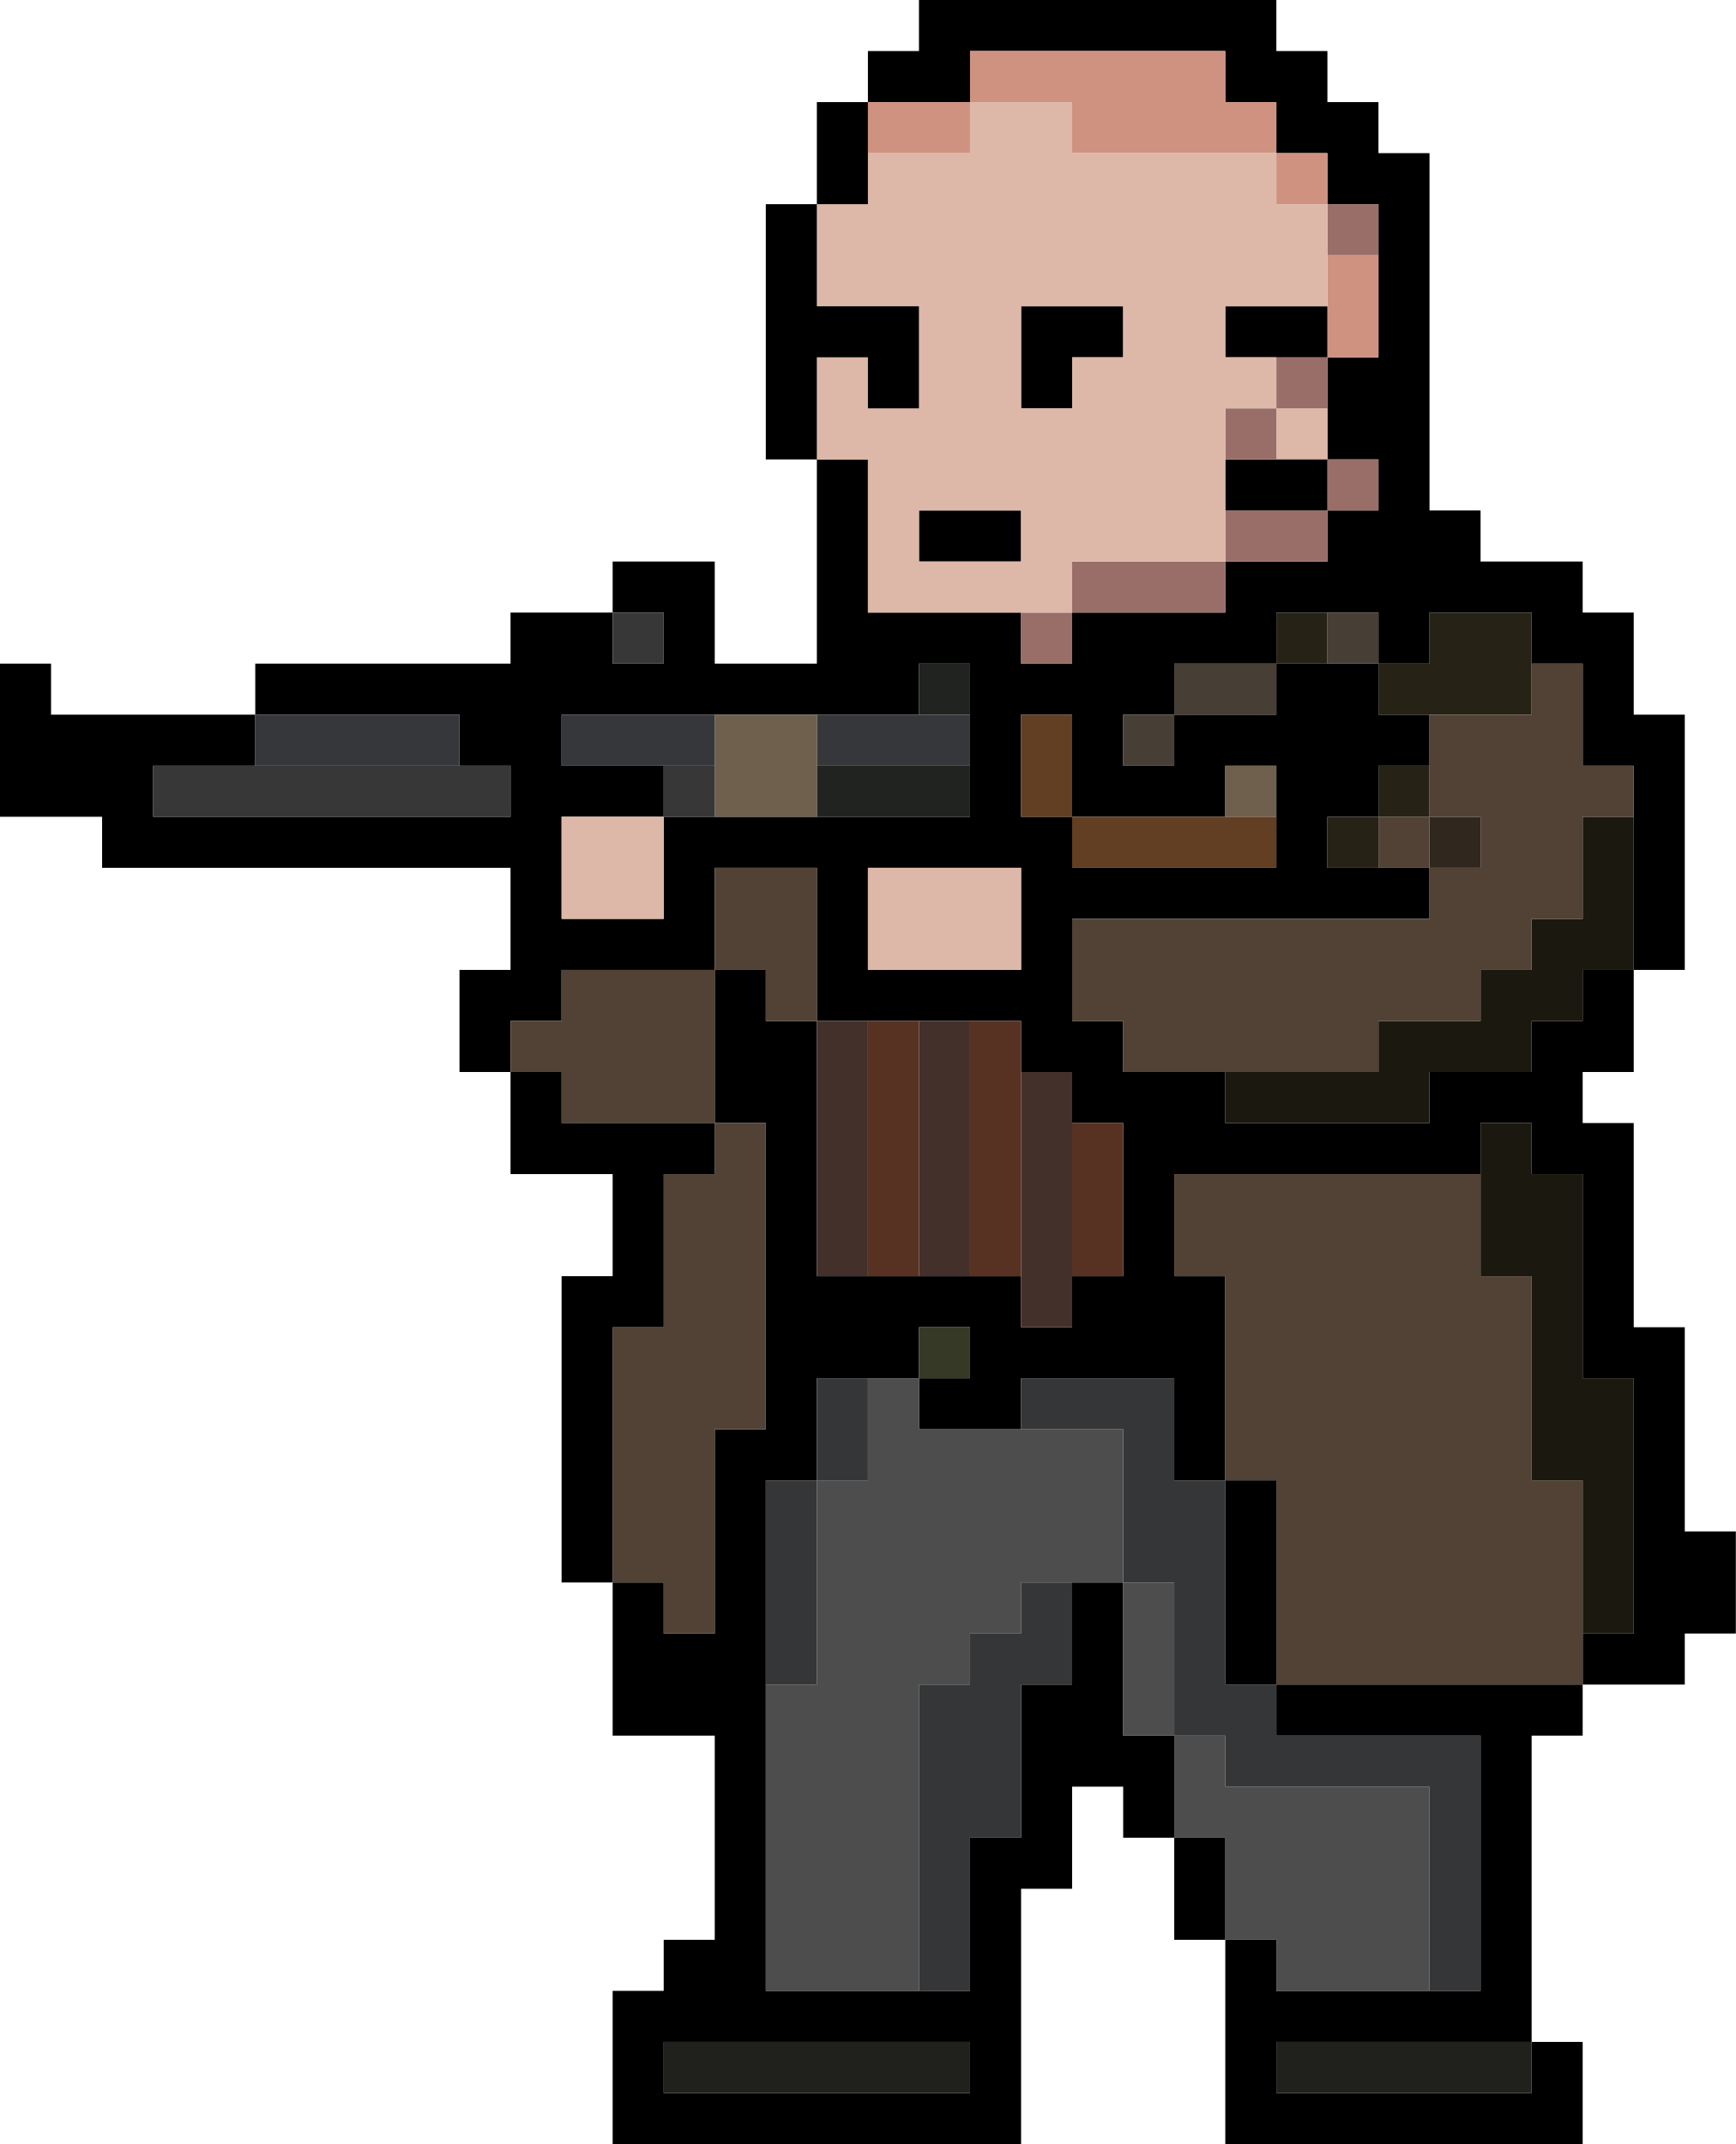
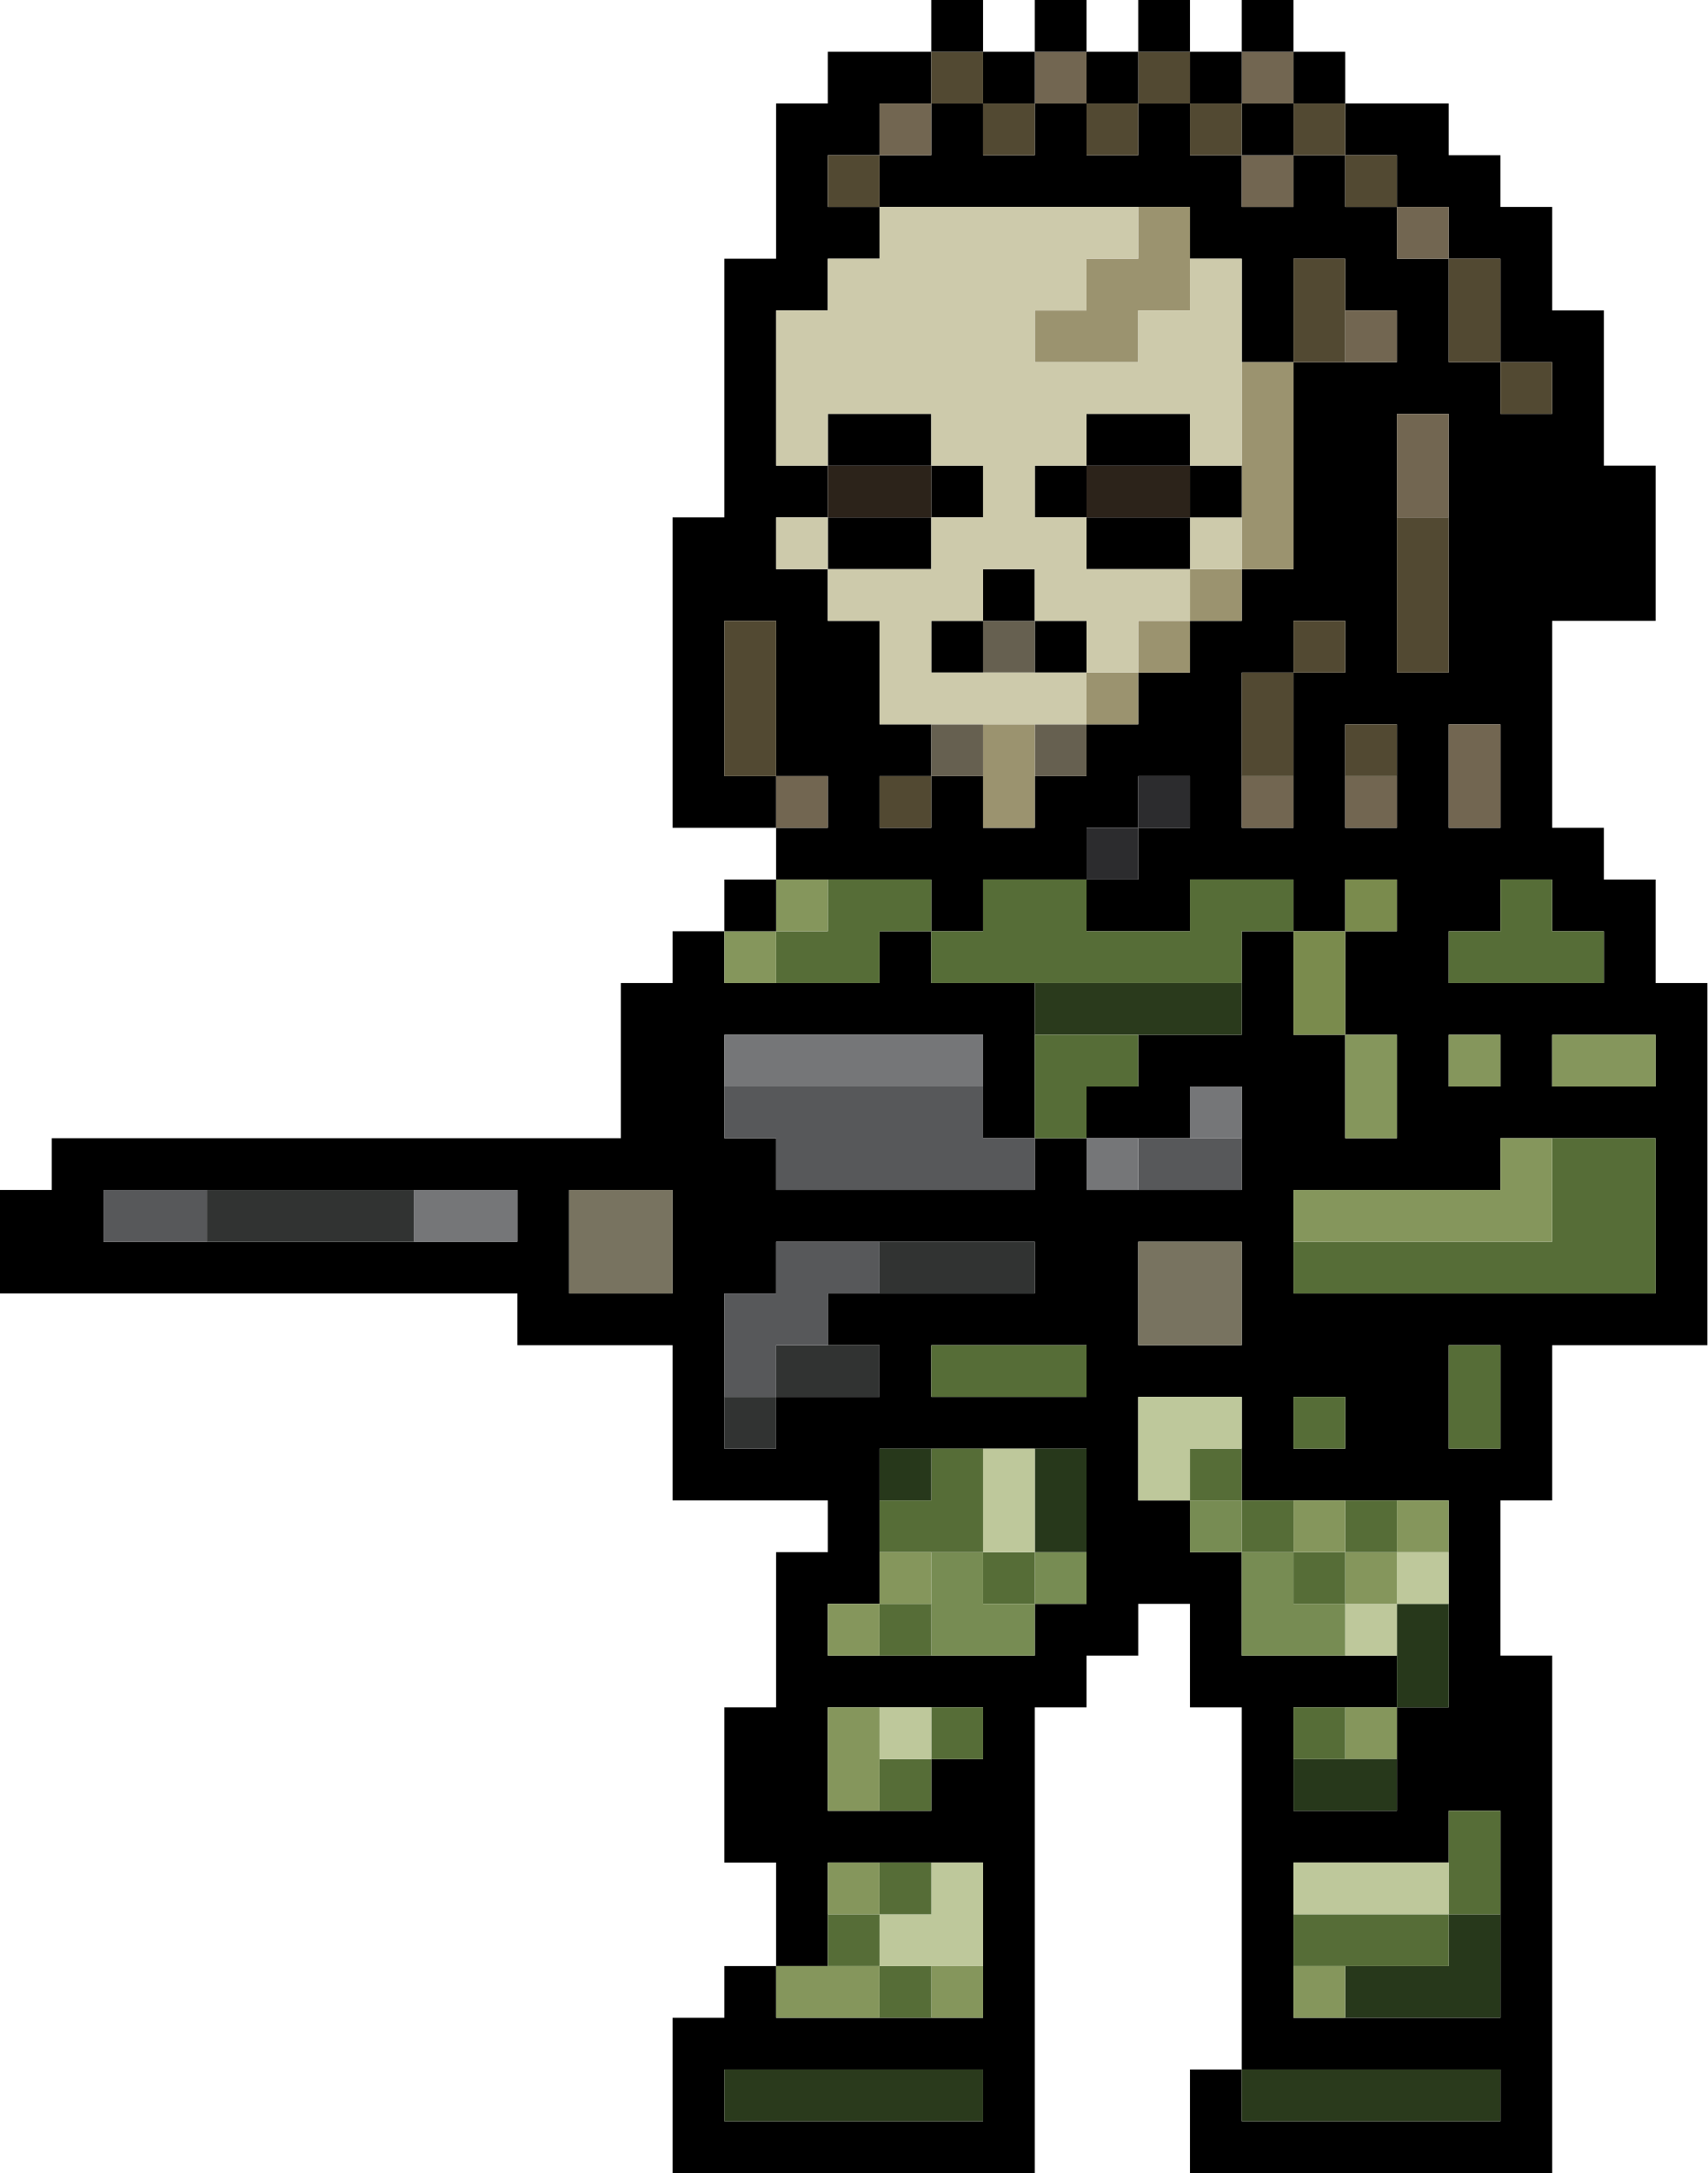
- <svg xmlns="http://www.w3.org/2000/svg" id="Layer_1" viewBox="0 0 68 84">
+ <svg xmlns="http://www.w3.org/2000/svg" id="Layer_1" data-name="Layer 1" viewBox="0 0 66 84">
  <defs>
-     <style>.cls-1{fill:#cf9280;}.cls-2{fill:#473e35;}.cls-3{fill:#514235;}.cls-4{fill:#ddb8a8;}.cls-5{fill:#353638;}.cls-6{fill:#262216;}.cls-7{fill:#996e69;}.cls-8{fill:#44302a;}.cls-9{fill:#573222;}.cls-10{fill:#363926;}.cls-11{fill:#373737;}.cls-12{fill:#6e604d;}.cls-13{fill:#1b180f;}.cls-14{fill:#30271e;}.cls-15{fill:#20211c;}.cls-16{fill:#36373b;}.cls-17{fill:#623e22;}.cls-18{fill:#212320;}.cls-19{fill:#4d4d4d;}</style>
+     <style>
+       .cls-1 {
+         fill: #57585a;
+       }
+ 
+       .cls-2 {
+         fill: #524932;
+       }
+ 
+       .cls-3 {
+         fill: #85965c;
+       }
+ 
+       .cls-4 {
+         fill: #9b936f;
+       }
+ 
+       .cls-5 {
+         fill: #2a3a1c;
+       }
+ 
+       .cls-6 {
+         fill: #2c231a;
+       }
+ 
+       .cls-7 {
+         fill: #666050;
+       }
+ 
+       .cls-8 {
+         fill: #313332;
+       }
+ 
+       .cls-9 {
+         fill: #787360;
+       }
+ 
+       .cls-10 {
+         fill: #bec89b;
+       }
+ 
+       .cls-11 {
+         fill: #726651;
+       }
+ 
+       .cls-12 {
+         fill: #cdcaab;
+       }
+ 
+       .cls-13 {
+         fill: #566d37;
+       }
+ 
+       .cls-14 {
+         fill: #757678;
+       }
+ 
+       .cls-15 {
+         fill: #778c53;
+       }
+ 
+       .cls-16 {
+         fill: #2c2c2e;
+       }
+ 
+       .cls-17 {
+         fill: #7a8b4d;
+       }
+ 
+       .cls-18 {
+         fill: #27381b;
+       }
+     </style>
  </defs>
-   <path d="M66,58v-6h-2v-8h-2v-2h2v-4h-2v2h-2v2h-4v2h-8v-2h-4v-2h-2v-4h14v-2h-4v-2h2v-2h2v-2h-2v-2h-4v2h-4v2h-2v-2h2v-2h4v-2h4v2h2v-2h4v2h2v4h2v8h2v-10h-2v-4h-2v-2h-4v-2h-2V6h-2v-2h-2v-2h-2V0h-14v2h-2v2h4v-2h10v2h2v2h2v2h2v6h-2v4h2v2h-2v2h-4v2h-6v2h-2v-2h-6v-6h-2v8h-4v-4h-4v2h2v2h-2v-2h-4v2h-10v2h8v2h2v2H6v-2h4v-2H2v-2H0v6h4v2h16v4h-2v4h2v-2h2v-2h6v-4h4v6h8v2h2v2h2v6h-2v2h-2v-2h-8v-10h-2v-2h-2v6h2v12h-2v8h-2v-2h-2v6h4v8h-2v2h-2v6h16v-10h2v-4h2v2h2v-4h-2v-6h-2v4h-2v6h-2v6h-8v-20h2v-4h4v-2h2v2h-2v2h4v-2h6v4h2v-8h-2v-4h12v-2h2v2h2v8h2v10h-2v2h4v-2h2v-4h-2v-2ZM42,28v4h6v-2h2v4h-8v-2h-2v-4h2ZM30,32h-4v4h-4v-4h4v-2h-4v-2h14v-2h2v6h-8ZM38,38h-4v-4h6v4h-2ZM32,80h6v2h-12v-2h6Z" />
-   <polygon class="cls-13" points="64 34 64 32 62 32 62 34 62 36 60 36 60 38 58 38 58 40 56 40 54 40 54 42 52 42 50 42 48 42 48 44 50 44 52 44 54 44 56 44 56 42 58 42 60 42 60 40 62 40 62 38 64 38 64 36 64 34" />
-   <polygon class="cls-3" points="62 62 62 60 62 58 60 58 60 56 60 54 60 52 60 50 58 50 58 48 58 46 56 46 54 46 52 46 50 46 48 46 46 46 46 48 46 50 48 50 48 52 48 54 48 56 48 58 50 58 50 60 50 62 50 64 50 66 52 66 54 66 56 66 58 66 60 66 62 66 62 64 62 62" />
-   <polygon class="cls-6" points="60 28 60 26 60 24 58 24 56 24 56 26 54 26 54 28 56 28 58 28 60 28" />
-   <polygon points="58 66 56 66 54 66 52 66 50 66 50 68 52 68 54 68 56 68 58 68 58 70 58 72 58 74 58 76 58 78 56 78 54 78 52 78 50 78 50 76 48 76 48 78 48 80 48 82 48 84 50 84 52 84 54 84 56 84 58 84 60 84 62 84 62 82 62 80 60 80 60 82 58 82 56 82 54 82 52 82 50 82 50 80 52 80 54 80 56 80 58 80 60 80 60 78 60 76 60 74 60 72 60 70 60 68 62 68 62 66 60 66 58 66" />
-   <polygon class="cls-13" points="58 50 60 50 60 52 60 54 60 56 60 58 62 58 62 60 62 62 62 64 64 64 64 62 64 60 64 58 64 56 64 54 62 54 62 52 62 50 62 48 62 46 60 46 60 44 58 44 58 46 58 48 58 50" />
-   <rect class="cls-14" x="56" y="32" width="2" height="2" />
-   <polygon class="cls-15" points="56 80 54 80 52 80 50 80 50 82 52 82 54 82 56 82 58 82 60 82 60 80 58 80 56 80" />
-   <rect class="cls-3" x="54" y="32" width="2" height="2" />
-   <rect class="cls-6" x="54" y="30" width="2" height="2" />
-   <rect class="cls-6" x="52" y="32" width="2" height="2" />
-   <rect class="cls-2" x="52" y="24" width="2" height="2" />
-   <rect class="cls-7" x="52" y="18" width="2" height="2" />
-   <polygon class="cls-1" points="52 12 52 14 54 14 54 12 54 10 52 10 52 12" />
-   <rect class="cls-7" x="52" y="8" width="2" height="2" />
-   <polygon class="cls-3" points="52 42 54 42 54 40 56 40 58 40 58 38 60 38 60 36 62 36 62 34 62 32 64 32 64 30 62 30 62 28 62 26 60 26 60 28 58 28 56 28 56 30 56 32 58 32 58 34 56 34 56 36 54 36 52 36 50 36 48 36 46 36 44 36 42 36 42 38 42 40 44 40 44 42 46 42 48 42 50 42 52 42" />
-   <rect class="cls-6" x="50" y="24" width="2" height="2" />
-   <rect class="cls-4" x="50" y="16" width="2" height="2" />
-   <rect class="cls-7" x="50" y="14" width="2" height="2" />
-   <polygon points="50 12 48 12 48 14 50 14 52 14 52 12 50 12" />
-   <rect class="cls-1" x="50" y="6" width="2" height="2" />
-   <polygon class="cls-19" points="50 78 52 78 54 78 56 78 56 76 56 74 56 72 56 70 54 70 52 70 50 70 48 70 48 68 46 68 46 70 46 72 48 72 48 74 48 76 50 76 50 78" />
-   <rect class="cls-12" x="48" y="30" width="2" height="2" />
-   <polygon class="cls-7" points="48 20 48 22 50 22 52 22 52 20 50 20 48 20" />
-   <polygon points="48 18 48 20 50 20 52 20 52 18 50 18 48 18" />
-   <rect class="cls-7" x="48" y="16" width="2" height="2" />
-   <polygon class="cls-5" points="48 70 50 70 52 70 54 70 56 70 56 72 56 74 56 76 56 78 58 78 58 76 58 74 58 72 58 70 58 68 56 68 54 68 52 68 50 68 50 66 48 66 48 64 48 62 48 60 48 58 46 58 46 56 46 54 44 54 42 54 40 54 40 56 42 56 44 56 44 58 44 60 44 62 46 62 46 64 46 66 46 68 48 68 48 70" />
-   <polygon points="48 62 48 64 48 66 50 66 50 64 50 62 50 60 50 58 48 58 48 60 48 62" />
-   <polygon class="cls-2" points="46 26 46 28 48 28 50 28 50 26 48 26 46 26" />
-   <polygon points="48 72 46 72 46 74 46 76 48 76 48 74 48 72" />
-   <rect class="cls-2" x="44" y="28" width="2" height="2" />
-   <polygon class="cls-7" points="44 22 42 22 42 24 44 24 46 24 48 24 48 22 46 22 44 22" />
-   <polygon class="cls-19" points="46 64 46 62 44 62 44 64 44 66 44 68 46 68 46 66 46 64" />
-   <polygon class="cls-17" points="44 34 46 34 48 34 50 34 50 32 48 32 46 32 44 32 42 32 42 34 44 34" />
-   <polygon class="cls-19" points="44 58 44 56 42 56 40 56 38 56 36 56 36 54 34 54 34 56 34 58 32 58 32 60 32 62 32 64 32 66 30 66 30 68 30 70 30 72 30 74 30 76 30 78 32 78 34 78 36 78 36 76 36 74 36 72 36 70 36 68 36 66 38 66 38 64 40 64 40 62 42 62 44 62 44 60 44 58" />
-   <polygon class="cls-9" points="42 48 42 50 44 50 44 48 44 46 44 44 42 44 42 46 42 48" />
-   <polygon class="cls-17" points="40 32 42 32 42 30 42 28 40 28 40 30 40 32" />
-   <rect class="cls-7" x="40" y="24" width="2" height="2" />
-   <polygon points="42 14 44 14 44 12 42 12 40 12 40 14 40 16 42 16 42 14" />
-   <polygon class="cls-1" points="42 4 42 6 44 6 46 6 48 6 50 6 50 4 48 4 48 2 46 2 44 2 42 2 40 2 38 2 38 4 40 4 42 4" />
-   <polygon class="cls-5" points="40 64 38 64 38 66 36 66 36 68 36 70 36 72 36 74 36 76 36 78 38 78 38 76 38 74 38 72 40 72 40 70 40 68 40 66 42 66 42 64 42 62 40 62 40 64" />
-   <polygon class="cls-8" points="40 46 40 48 40 50 40 52 42 52 42 50 42 48 42 46 42 44 42 42 40 42 40 44 40 46" />
-   <polygon class="cls-9" points="38 44 38 46 38 48 38 50 40 50 40 48 40 46 40 44 40 42 40 40 38 40 38 42 38 44" />
-   <polygon class="cls-4" points="40 34 38 34 36 34 34 34 34 36 34 38 36 38 38 38 40 38 40 36 40 34" />
-   <polygon points="38 20 36 20 36 22 38 22 40 22 40 20 38 20" />
-   <polygon class="cls-8" points="36 44 36 46 36 48 36 50 38 50 38 48 38 46 38 44 38 42 38 40 36 40 36 42 36 44" />
-   <rect class="cls-18" x="36" y="26" width="2" height="2" />
-   <rect class="cls-10" x="36" y="52" width="2" height="2" />
-   <polygon class="cls-9" points="34 44 34 46 34 48 34 50 36 50 36 48 36 46 36 44 36 42 36 40 34 40 34 42 34 44" />
-   <polygon class="cls-18" points="36 32 38 32 38 30 36 30 34 30 32 30 32 32 34 32 36 32" />
-   <path class="cls-4" d="M34,20v4h8v-2h6v-6h2v-2h-2v-2h4v-4h-2v-2h-8v-2h-4v2h-4v2h-2v4h4v4h-2v-2h-2v4h2v2ZM38,22h-2v-2h4v2h-2ZM40,14v-2h4v2h-2v2h-2v-2Z" />
-   <polygon class="cls-1" points="36 6 38 6 38 4 36 4 34 4 34 6 36 6" />
-   <polygon class="cls-8" points="32 44 32 46 32 48 32 50 34 50 34 48 34 46 34 44 34 42 34 40 32 40 32 42 32 44" />
-   <polygon class="cls-16" points="34 30 36 30 38 30 38 28 36 28 34 28 32 28 32 30 34 30" />
-   <polygon points="34 6 34 4 32 4 32 6 32 8 34 8 34 6" />
-   <polygon class="cls-5" points="34 56 34 54 32 54 32 56 32 58 34 58 34 56" />
-   <polygon class="cls-3" points="30 40 32 40 32 38 32 36 32 34 30 34 28 34 28 36 28 38 30 38 30 40" />
-   <polygon class="cls-12" points="32 28 30 28 28 28 28 30 28 32 30 32 32 32 32 30 32 28" />
-   <polygon points="32 14 34 14 34 16 36 16 36 14 36 12 34 12 32 12 32 10 32 8 30 8 30 10 30 12 30 14 30 16 30 18 32 18 32 16 32 14" />
-   <polygon class="cls-5" points="32 64 32 62 32 60 32 58 30 58 30 60 30 62 30 64 30 66 32 66 32 64" />
-   <rect class="cls-11" x="26" y="30" width="2" height="2" />
-   <polygon class="cls-16" points="28 28 26 28 24 28 22 28 22 30 24 30 26 30 28 30 28 28" />
-   <polygon class="cls-15" points="26 80 26 82 28 82 30 82 32 82 34 82 36 82 38 82 38 80 36 80 34 80 32 80 30 80 28 80 26 80" />
-   <polygon class="cls-3" points="26 64 28 64 28 62 28 60 28 58 28 56 30 56 30 54 30 52 30 50 30 48 30 46 30 44 28 44 28 46 26 46 26 48 26 50 26 52 24 52 24 54 24 56 24 58 24 60 24 62 26 62 26 64" />
-   <rect class="cls-11" x="24" y="24" width="2" height="2" />
-   <polygon class="cls-3" points="22 44 24 44 26 44 28 44 28 42 28 40 28 38 26 38 24 38 22 38 22 40 20 40 20 42 22 42 22 44" />
-   <polygon class="cls-4" points="22 32 22 34 22 36 24 36 26 36 26 34 26 32 24 32 22 32" />
-   <polygon points="24 58 24 56 24 54 24 52 26 52 26 50 26 48 26 46 28 46 28 44 26 44 24 44 22 44 22 42 20 42 20 44 20 46 22 46 24 46 24 48 24 50 22 50 22 52 22 54 22 56 22 58 22 60 22 62 24 62 24 60 24 58" />
-   <polygon class="cls-11" points="14 30 12 30 10 30 8 30 6 30 6 32 8 32 10 32 12 32 14 32 16 32 18 32 20 32 20 30 18 30 16 30 14 30" />
-   <polygon class="cls-16" points="12 30 14 30 16 30 18 30 18 28 16 28 14 28 12 28 10 28 10 30 12 30" />
+   <path d="M64,38v-4h-2v-2h-2v-8h4v-6h-2v-6h-2v-4h-2v-2h-2v-2h-4v2h2v2h2v2h2v4h2v2h-2v-2h-2v-4h-2v-2h-2v-2h-2v2h-2v-2h-2v-2h-2v2h-2v-2h-2v2h-2v-2h-2v2h-2v2h12v2h2v4h2v-4h2v2h2v2h-4v8h-2v2h-2v2h-2v2h-2v2h-2v2h-2v-2h-2v2h-2v-2h2v-2h-2v-4h-2v-2h-2v-2h2v-2h-2v-6h2v-2h2v-2h-2v-2h2v-2h2v-2h-4v2h-2v6h-2v10h-2v12h4v-2h-2v-6h2v6h2v2h-2v2h6v2h2v-2h4v-2h2v-2h2v2h-2v2h-2v2h4v-2h4v2h2v-2h2v2h-2v4h2v4h-2v-4h-2v-4h-2v4h-4v2h-2v2h4v-2h2v4h-6v-2h-2v2h-10v-2h-2v-4h10v4h2v-6h-4v-2h-2v2h-6v-2h-2v2h-2v6H2v2H0v4h20v2h6v6h6v2h-2v6h-2v6h2v4h2v-4h6v6h-8v-2h-2v2h-2v6h14v-18h2v-2h2v-2h2v4h2v14h10v2h-10v-2h-2v4h14v-20h-2v-6h2v-6h6v-14h-2ZM38,82h-10v-2h10v2ZM58,30v2h-2v-4h2v2ZM56,16v10h-2v-10h2ZM48,32v-6h2v-2h2v2h-2v6h-2ZM52,32v-4h2v4h-2ZM58,36v-2h2v2h2v2h-6v-2h2ZM56,40h2v2h-2v-2ZM46,48h2v4h-4v-4h2ZM50,54h2v2h-2v-2ZM42,54h-6v-2h6v2ZM18,48H4v-2h16v2h-2ZM24,50h-2v-4h4v4h-2ZM28,56v-6h2v-2h10v2h-8v2h2v2h-4v2h-2ZM38,68h-2v2h-4v-4h6v2ZM40,62v2h-8v-2h2v-6h8v6h-2ZM58,72v6h-8v-6h6v-2h2v2ZM56,60v6h-2v4h-4v-4h4v-2h-6v-4h-2v-2h-2v-4h4v4h8v2ZM58,54v2h-2v-4h2v2ZM64,46v4h-14v-4h8v-2h6v2ZM64,42h-4v-2h4v2Z" />
+   <polygon class="cls-13" points="60 44 60 46 60 48 58 48 56 48 54 48 52 48 50 48 50 50 52 50 54 50 56 50 58 50 60 50 62 50 64 50 64 48 64 46 64 44 62 44 60 44" />
+   <polygon class="cls-3" points="60 40 60 42 62 42 64 42 64 40 62 40 60 40" />
+   <rect class="cls-2" x="58" y="14" width="2" height="2" />
+   <polygon class="cls-18" points="56 76 54 76 52 76 52 78 54 78 56 78 58 78 58 76 58 74 56 74 56 76" />
+   <polygon class="cls-13" points="56 72 56 74 58 74 58 72 58 70 56 70 56 72" />
+   <polygon class="cls-13" points="56 54 56 56 58 56 58 54 58 52 56 52 56 54" />
+   <rect class="cls-3" x="56" y="40" width="2" height="2" />
+   <polygon class="cls-13" points="58 38 60 38 62 38 62 36 60 36 60 34 58 34 58 36 56 36 56 38 58 38" />
+   <polygon class="cls-11" points="56 30 56 32 58 32 58 30 58 28 56 28 56 30" />
+   <polygon class="cls-2" points="56 14 58 14 58 12 58 10 56 10 56 12 56 14" />
+   <polygon class="cls-18" points="54 64 54 66 56 66 56 64 56 62 54 62 54 64" />
+   <rect class="cls-10" x="54" y="60" width="2" height="2" />
+   <rect class="cls-3" x="54" y="58" width="2" height="2" />
+   <polygon class="cls-2" points="54 22 54 24 54 26 56 26 56 24 56 22 56 20 54 20 54 22" />
+   <polygon class="cls-11" points="54 20 56 20 56 18 56 16 54 16 54 18 54 20" />
+   <rect class="cls-11" x="54" y="8" width="2" height="2" />
+   <polygon class="cls-13" points="54 76 56 76 56 74 54 74 52 74 50 74 50 76 52 76 54 76" />
+   <polygon class="cls-10" points="54 74 56 74 56 72 54 72 52 72 50 72 50 74 52 74 54 74" />
+   <rect class="cls-3" x="52" y="66" width="2" height="2" />
+   <rect class="cls-10" x="52" y="62" width="2" height="2" />
+   <rect class="cls-3" x="52" y="60" width="2" height="2" />
+   <rect class="cls-13" x="52" y="58" width="2" height="2" />
+   <polygon class="cls-3" points="54 48 56 48 58 48 60 48 60 46 60 44 58 44 58 46 56 46 54 46 52 46 50 46 50 48 52 48 54 48" />
+   <polygon class="cls-3" points="52 44 54 44 54 42 54 40 52 40 52 42 52 44" />
+   <rect class="cls-17" x="52" y="34" width="2" height="2" />
+   <rect class="cls-11" x="52" y="30" width="2" height="2" />
+   <rect class="cls-2" x="52" y="28" width="2" height="2" />
+   <rect class="cls-11" x="52" y="12" width="2" height="2" />
+   <rect class="cls-2" x="52" y="6" width="2" height="2" />
+   <rect class="cls-3" x="50" y="76" width="2" height="2" />
+   <polygon class="cls-18" points="50 68 50 70 52 70 54 70 54 68 52 68 50 68" />
+   <rect class="cls-13" x="50" y="66" width="2" height="2" />
+   <polygon class="cls-15" points="50 62 50 60 48 60 48 62 48 64 50 64 52 64 52 62 50 62" />
+   <rect class="cls-13" x="50" y="60" width="2" height="2" />
+   <rect class="cls-3" x="50" y="58" width="2" height="2" />
+   <rect class="cls-13" x="50" y="54" width="2" height="2" />
+   <polygon class="cls-17" points="50 40 52 40 52 38 52 36 50 36 50 38 50 40" />
+   <rect class="cls-2" x="50" y="24" width="2" height="2" />
+   <polygon class="cls-2" points="52 12 52 10 50 10 50 12 50 14 52 14 52 12" />
+   <rect class="cls-2" x="50" y="4" width="2" height="2" />
+   <rect x="50" y="2" width="2" height="2" />
+   <polygon class="cls-5" points="50 82 52 82 54 82 56 82 58 82 58 80 56 80 54 80 52 80 50 80 48 80 48 82 50 82" />
+   <rect class="cls-13" x="48" y="58" width="2" height="2" />
+   <rect class="cls-11" x="48" y="30" width="2" height="2" />
+   <polygon class="cls-2" points="50 28 50 26 48 26 48 28 48 30 50 30 50 28" />
+   <polygon class="cls-4" points="48 18 48 20 48 22 50 22 50 20 50 18 50 16 50 14 48 14 48 16 48 18" />
+   <rect class="cls-11" x="48" y="6" width="2" height="2" />
+   <rect x="48" y="4" width="2" height="2" />
+   <rect class="cls-11" x="48" y="2" width="2" height="2" />
+   <rect x="48" width="2" height="2" />
+   <rect class="cls-15" x="46" y="58" width="2" height="2" />
+   <rect class="cls-13" x="46" y="56" width="2" height="2" />
+   <polygon class="cls-10" points="48 56 48 54 46 54 44 54 44 56 44 58 46 58 46 56 48 56" />
+   <rect class="cls-14" x="46" y="42" width="2" height="2" />
+   <rect class="cls-4" x="46" y="22" width="2" height="2" />
+   <rect class="cls-12" x="46" y="20" width="2" height="2" />
+   <rect x="46" y="18" width="2" height="2" />
+   <rect class="cls-2" x="46" y="4" width="2" height="2" />
+   <rect x="46" y="2" width="2" height="2" />
+   <polygon class="cls-9" points="44 52 46 52 48 52 48 50 48 48 46 48 44 48 44 50 44 52" />
+   <polygon class="cls-1" points="46 46 48 46 48 44 46 44 44 44 44 46 46 46" />
+   <polygon class="cls-5" points="44 38 42 38 40 38 40 40 42 40 44 40 46 40 48 40 48 38 46 38 44 38" />
+   <rect class="cls-16" x="44" y="30" width="2" height="2" />
+   <rect class="cls-4" x="44" y="24" width="2" height="2" />
+   <polygon points="44 20 42 20 42 22 44 22 46 22 46 20 44 20" />
+   <polygon class="cls-6" points="46 20 46 18 44 18 42 18 42 20 44 20 46 20" />
+   <polygon points="46 18 46 16 44 16 42 16 42 18 44 18 46 18" />
+   <rect class="cls-2" x="44" y="2" width="2" height="2" />
+   <rect x="44" width="2" height="2" />
+   <rect class="cls-14" x="42" y="44" width="2" height="2" />
+   <rect class="cls-16" x="42" y="32" width="2" height="2" />
+   <rect class="cls-4" x="42" y="26" width="2" height="2" />
+   <polygon class="cls-4" points="42 10 42 12 40 12 40 14 42 14 44 14 44 12 46 12 46 10 46 8 44 8 44 10 42 10" />
+   <rect class="cls-2" x="42" y="4" width="2" height="2" />
+   <rect x="42" y="2" width="2" height="2" />
+   <rect class="cls-15" x="40" y="60" width="2" height="2" />
+   <polygon class="cls-18" points="40 60 42 60 42 58 42 56 40 56 40 58 40 60" />
+   <polygon class="cls-13" points="40 40 40 42 40 44 42 44 42 42 44 42 44 40 42 40 40 40" />
+   <rect class="cls-7" x="40" y="28" width="2" height="2" />
+   <rect x="40" y="24" width="2" height="2" />
+   <rect x="40" y="18" width="2" height="2" />
+   <rect class="cls-11" x="40" y="2" width="2" height="2" />
+   <rect x="40" width="2" height="2" />
+   <rect class="cls-13" x="38" y="60" width="2" height="2" />
+   <polygon class="cls-10" points="38 60 40 60 40 58 40 56 38 56 38 58 38 60" />
+   <polygon class="cls-13" points="38 52 36 52 36 54 38 54 40 54 42 54 42 52 40 52 38 52" />
+   <polygon class="cls-4" points="38 28 38 30 38 32 40 32 40 30 40 28 38 28" />
+   <rect class="cls-7" x="38" y="24" width="2" height="2" />
+   <rect x="38" y="22" width="2" height="2" />
+   <rect class="cls-2" x="38" y="4" width="2" height="2" />
+   <rect x="38" y="2" width="2" height="2" />
+   <rect class="cls-3" x="36" y="76" width="2" height="2" />
+   <rect class="cls-13" x="36" y="66" width="2" height="2" />
+   <polygon class="cls-15" points="38 60 36 60 36 62 36 64 38 64 40 64 40 62 38 62 38 60" />
+   <polygon class="cls-13" points="38 60 38 58 38 56 36 56 36 58 34 58 34 60 36 60 38 60" />
+   <polygon class="cls-1" points="38 42 36 42 34 42 32 42 30 42 28 42 28 44 30 44 30 46 32 46 34 46 36 46 38 46 40 46 40 44 38 44 38 42" />
+   <polygon class="cls-13" points="38 38 40 38 42 38 44 38 46 38 48 38 48 36 50 36 50 34 48 34 46 34 46 36 44 36 42 36 42 34 40 34 38 34 38 36 36 36 36 38 38 38" />
+   <rect class="cls-7" x="36" y="28" width="2" height="2" />
+   <rect x="36" y="24" width="2" height="2" />
+   <rect x="36" y="18" width="2" height="2" />
+   <rect class="cls-2" x="36" y="2" width="2" height="2" />
+   <rect x="36" width="2" height="2" />
+   <polygon class="cls-5" points="34 80 32 80 30 80 28 80 28 82 30 82 32 82 34 82 36 82 38 82 38 80 36 80 34 80" />
+   <rect class="cls-13" x="34" y="76" width="2" height="2" />
+   <polygon class="cls-10" points="34 74 34 76 36 76 38 76 38 74 38 72 36 72 36 74 34 74" />
+   <rect class="cls-13" x="34" y="72" width="2" height="2" />
+   <rect class="cls-13" x="34" y="68" width="2" height="2" />
+   <rect class="cls-10" x="34" y="66" width="2" height="2" />
+   <rect class="cls-13" x="34" y="62" width="2" height="2" />
+   <rect class="cls-3" x="34" y="60" width="2" height="2" />
+   <rect class="cls-18" x="34" y="56" width="2" height="2" />
+   <polygon class="cls-8" points="36 50 38 50 40 50 40 48 38 48 36 48 34 48 34 50 36 50" />
+   <rect class="cls-2" x="34" y="30" width="2" height="2" />
+   <polygon points="36 22 36 20 34 20 32 20 32 22 34 22 36 22" />
+   <polygon class="cls-6" points="36 20 36 18 34 18 32 18 32 20 34 20 36 20" />
+   <polygon points="36 18 36 16 34 16 32 16 32 18 34 18 36 18" />
+   <rect class="cls-11" x="34" y="4" width="2" height="2" />
+   <rect class="cls-13" x="32" y="74" width="2" height="2" />
+   <rect class="cls-3" x="32" y="72" width="2" height="2" />
+   <polygon class="cls-3" points="34 66 32 66 32 68 32 70 34 70 34 68 34 66" />
+   <rect class="cls-3" x="32" y="62" width="2" height="2" />
+   <polygon class="cls-12" points="32 10 32 12 30 12 30 14 30 16 30 18 32 18 32 16 34 16 36 16 36 18 38 18 38 20 36 20 36 22 34 22 32 22 32 24 34 24 34 26 34 28 36 28 38 28 40 28 42 28 42 26 40 26 38 26 36 26 36 24 38 24 38 22 40 22 40 24 42 24 42 26 44 26 44 24 46 24 46 22 44 22 42 22 42 20 40 20 40 18 42 18 42 16 44 16 46 16 46 18 48 18 48 16 48 14 48 12 48 10 46 10 46 12 44 12 44 14 42 14 40 14 40 12 42 12 42 10 44 10 44 8 42 8 40 8 38 8 36 8 34 8 34 10 32 10" />
+   <rect class="cls-2" x="32" y="6" width="2" height="2" />
+   <polygon class="cls-3" points="32 78 34 78 34 76 32 76 30 76 30 78 32 78" />
+   <polygon class="cls-8" points="30 54 32 54 34 54 34 52 32 52 30 52 30 54" />
+   <polygon class="cls-14" points="32 42 34 42 36 42 38 42 38 40 36 40 34 40 32 40 30 40 28 40 28 42 30 42 32 42" />
+   <polygon class="cls-13" points="30 36 30 38 32 38 34 38 34 36 36 36 36 34 34 34 32 34 32 36 30 36" />
+   <rect class="cls-3" x="30" y="34" width="2" height="2" />
+   <rect class="cls-11" x="30" y="30" width="2" height="2" />
+   <rect class="cls-12" x="30" y="20" width="2" height="2" />
+   <rect class="cls-8" x="28" y="54" width="2" height="2" />
+   <polygon class="cls-1" points="30 52 32 52 32 50 34 50 34 48 32 48 30 48 30 50 28 50 28 52 28 54 30 54 30 52" />
+   <rect class="cls-3" x="28" y="36" width="2" height="2" />
+   <rect x="28" y="34" width="2" height="2" />
+   <polygon class="cls-2" points="30 26 30 24 28 24 28 26 28 28 28 30 30 30 30 28 30 26" />
+   <polygon class="cls-9" points="26 46 24 46 22 46 22 48 22 50 24 50 26 50 26 48 26 46" />
+   <polygon class="cls-14" points="18 46 16 46 16 48 18 48 20 48 20 46 18 46" />
+   <polygon class="cls-8" points="14 46 12 46 10 46 8 46 8 48 10 48 12 48 14 48 16 48 16 46 14 46" />
+   <polygon class="cls-1" points="6 46 4 46 4 48 6 48 8 48 8 46 6 46" />
</svg>
